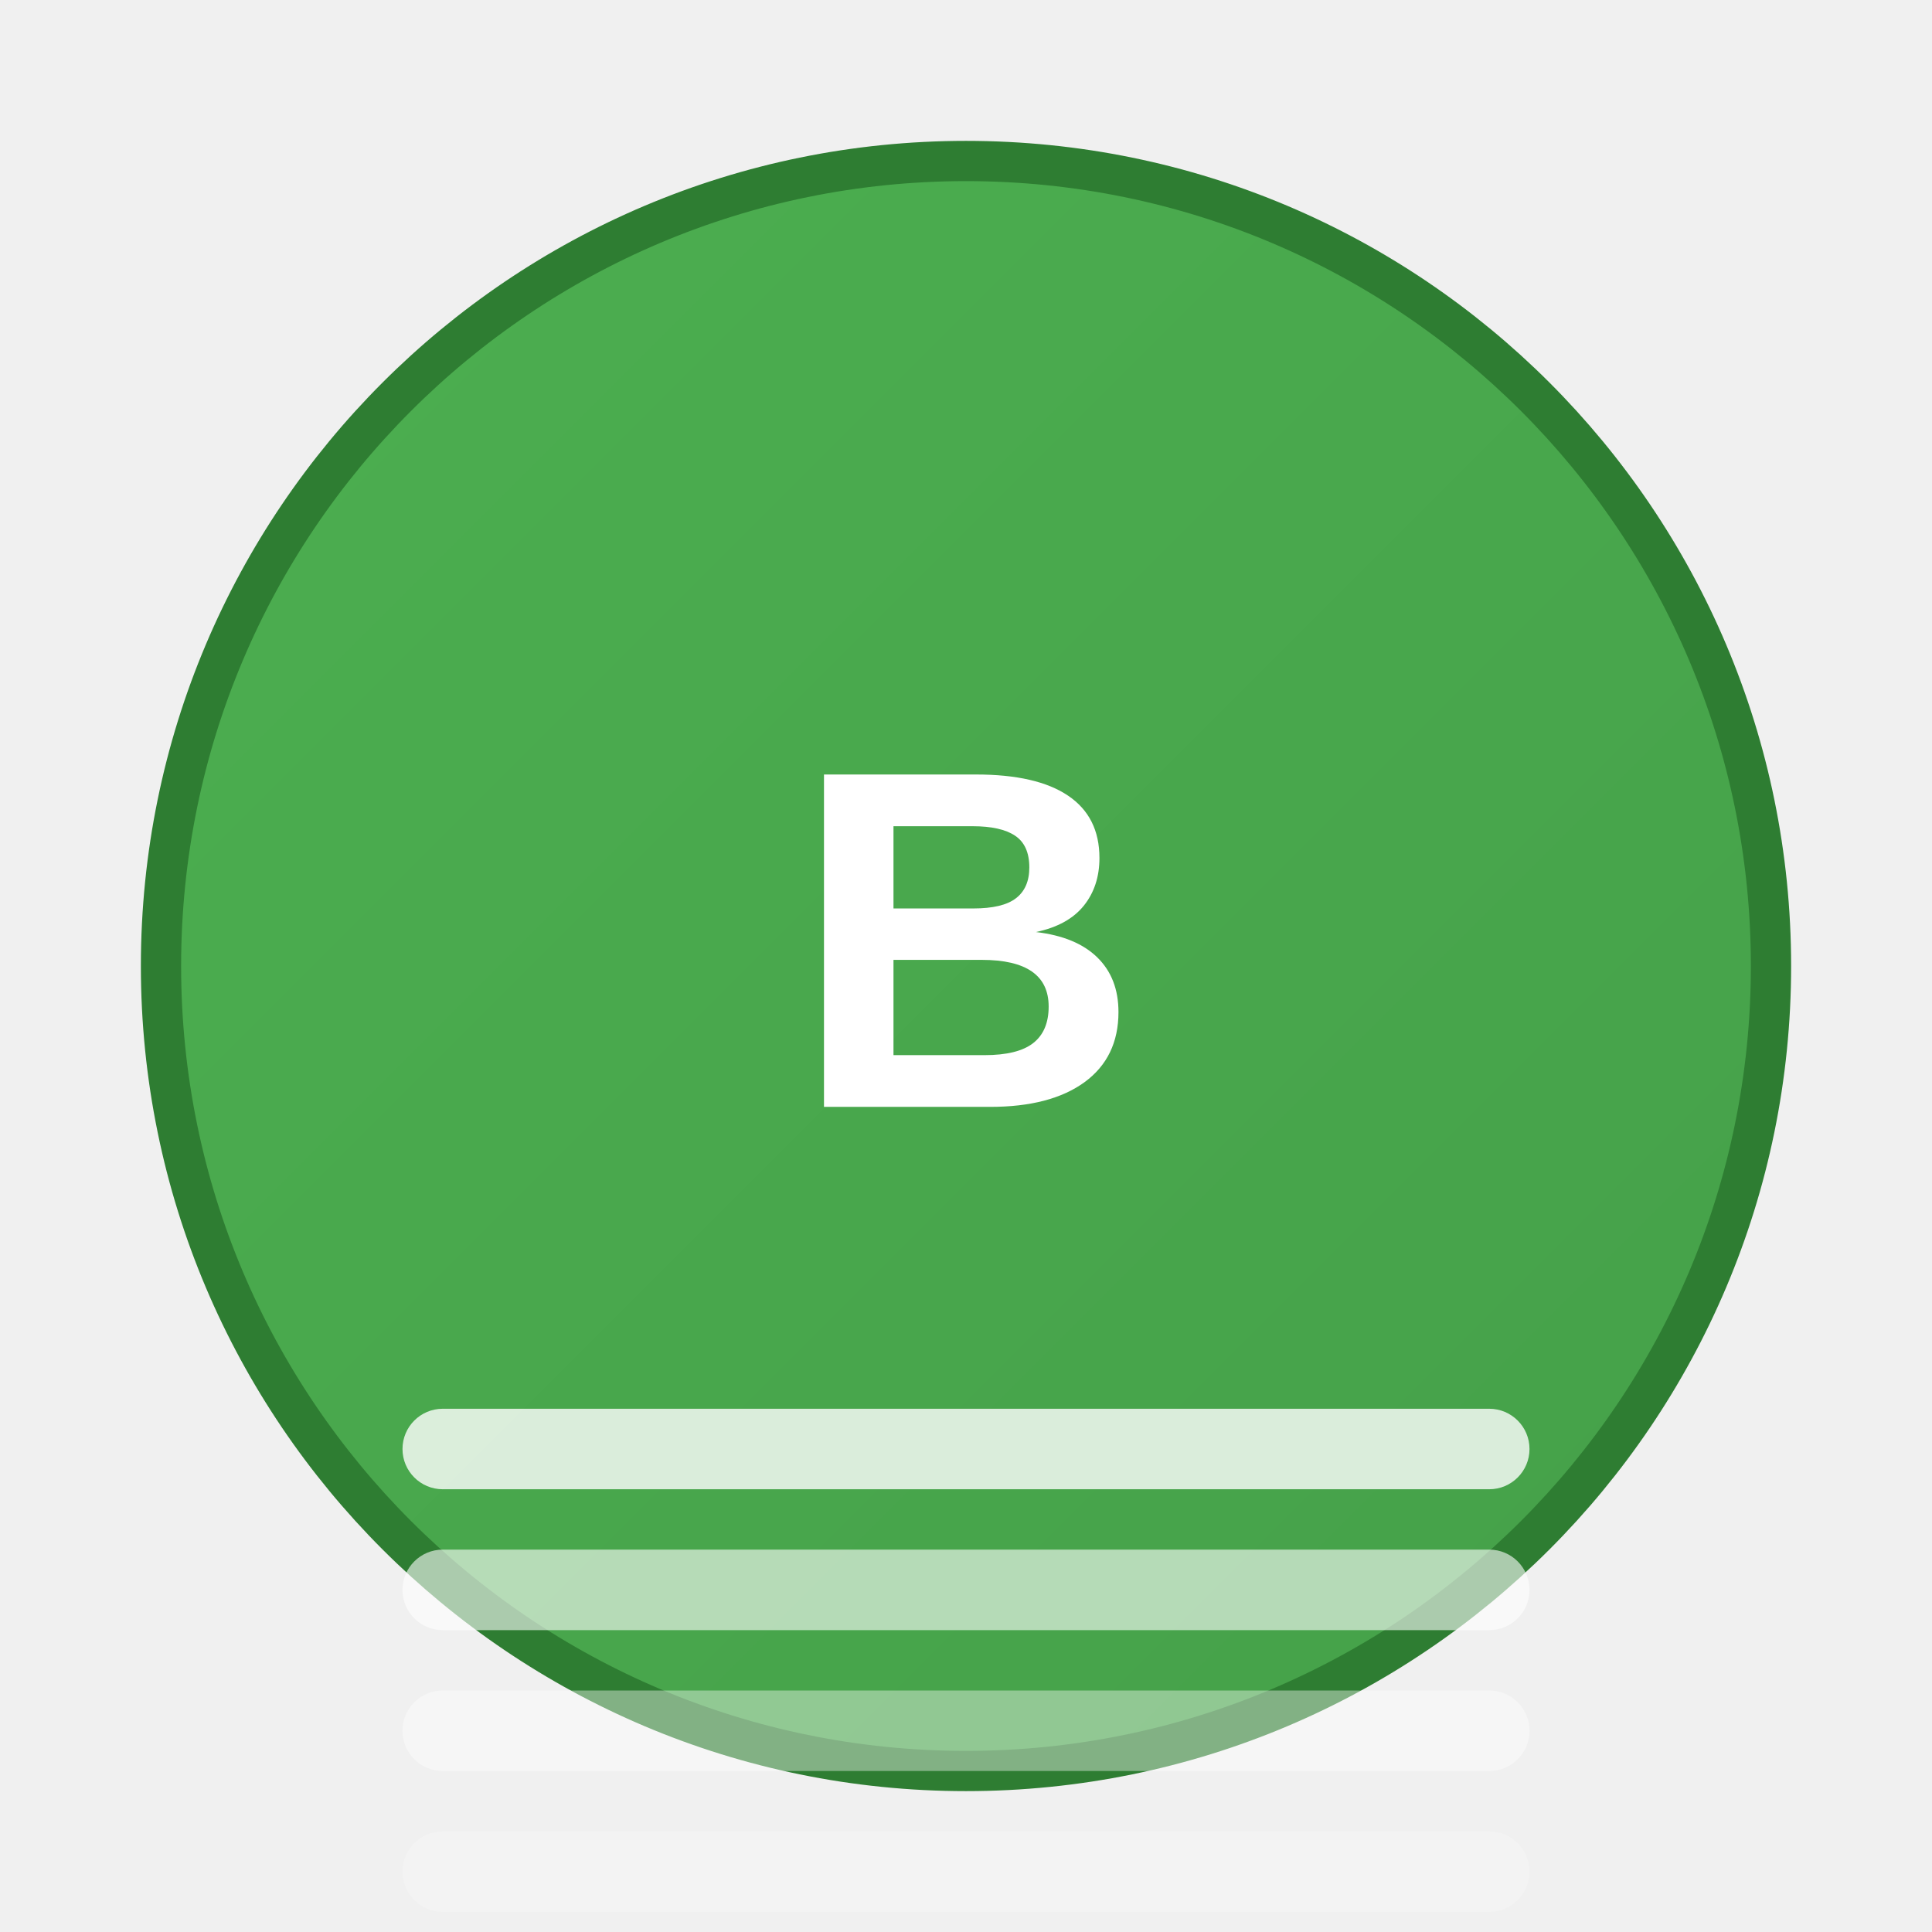
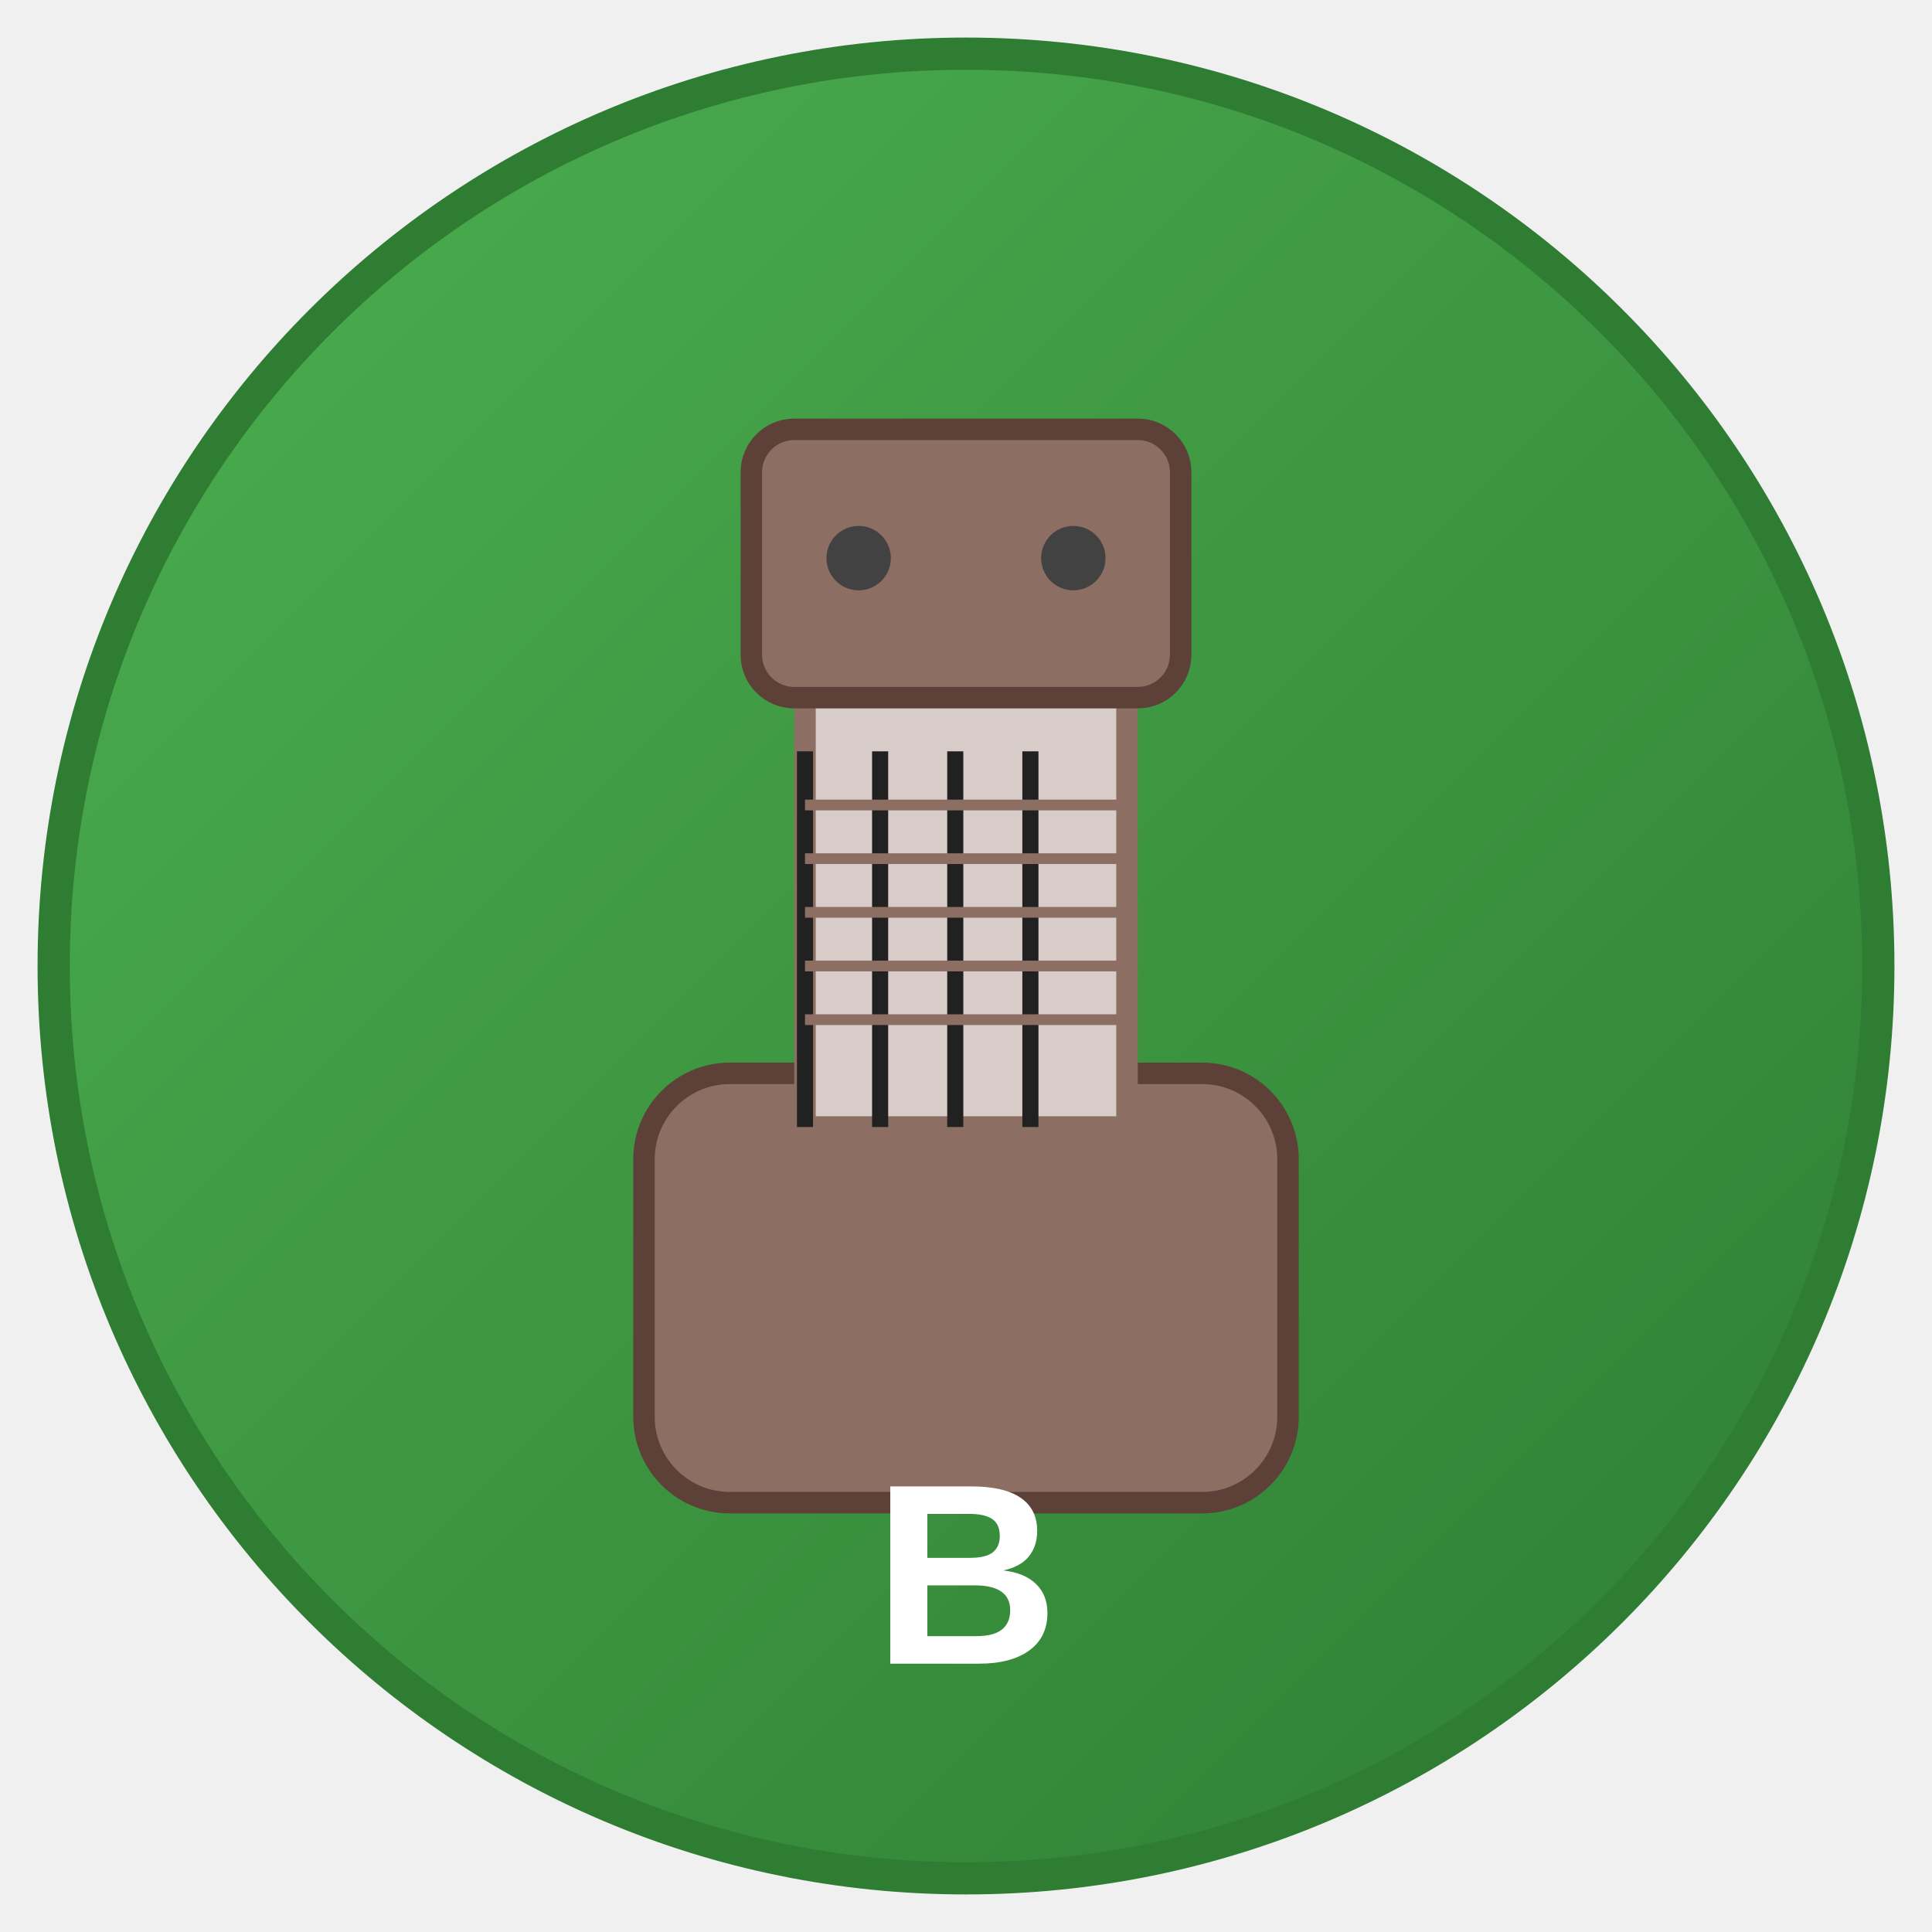
- <svg xmlns="http://www.w3.org/2000/svg" width="192" height="192" viewBox="0 0 192 192">
+ <svg xmlns="http://www.w3.org/2000/svg" width="180" height="180" viewBox="0 0 180 180">
+   <circle cx="90" cy="90" r="85" fill="url(#gradient)" stroke="#2e7d32" stroke-width="3" />
  <defs>
-     <linearGradient id="grad" x1="0%" y1="0%" x2="100%" y2="100%">
+     <linearGradient id="gradient" x1="0%" y1="0%" x2="100%" y2="100%">
      <stop offset="0%" style="stop-color:#4caf50;stop-opacity:1" />
-       <stop offset="100%" style="stop-color:#45a049;stop-opacity:1" />
+       <stop offset="100%" style="stop-color:#2e7d32;stop-opacity:1" />
    </linearGradient>
  </defs>
-   <circle cx="96" cy="96" r="80" fill="url(#grad)" stroke="#2e7d32" stroke-width="4" />
-   <text x="96" y="110" font-family="Arial, sans-serif" font-size="48" font-weight="bold" text-anchor="middle" fill="white">B</text>
-   <rect x="40" y="140" width="112" height="8" rx="4" fill="white" opacity="0.8" />
-   <rect x="40" y="154" width="112" height="8" rx="4" fill="white" opacity="0.6" />
-   <rect x="40" y="168" width="112" height="8" rx="4" fill="white" opacity="0.4" />
-   <rect x="40" y="182" width="112" height="8" rx="4" fill="white" opacity="0.2" />
+   <rect x="60" y="100" width="60" height="40" rx="8" fill="#8d6e63" stroke="#5d4037" stroke-width="2" />
+   <rect x="75" y="60" width="30" height="45" fill="#d7ccc8" stroke="#8d6e63" stroke-width="2" />
+   <rect x="70" y="40" width="40" height="25" rx="4" fill="#8d6e63" stroke="#5d4037" stroke-width="2" />
+   <circle cx="80" cy="52" r="3" fill="#424242" />
+   <circle cx="100" cy="52" r="3" fill="#424242" />
+   <line x1="75" y1="70" x2="75" y2="105" stroke="#212121" stroke-width="1.5" />
+   <line x1="82" y1="70" x2="82" y2="105" stroke="#212121" stroke-width="1.5" />
+   <line x1="89" y1="70" x2="89" y2="105" stroke="#212121" stroke-width="1.5" />
+   <line x1="96" y1="70" x2="96" y2="105" stroke="#212121" stroke-width="1.5" />
+   <line x1="75" y1="75" x2="105" y2="75" stroke="#8d6e63" stroke-width="1" />
+   <line x1="75" y1="80" x2="105" y2="80" stroke="#8d6e63" stroke-width="1" />
+   <line x1="75" y1="85" x2="105" y2="85" stroke="#8d6e63" stroke-width="1" />
+   <line x1="75" y1="90" x2="105" y2="90" stroke="#8d6e63" stroke-width="1" />
+   <line x1="75" y1="95" x2="105" y2="95" stroke="#8d6e63" stroke-width="1" />
+   <text x="90" y="155" font-family="Arial, sans-serif" font-size="24" font-weight="bold" text-anchor="middle" fill="white">B</text>
</svg>
